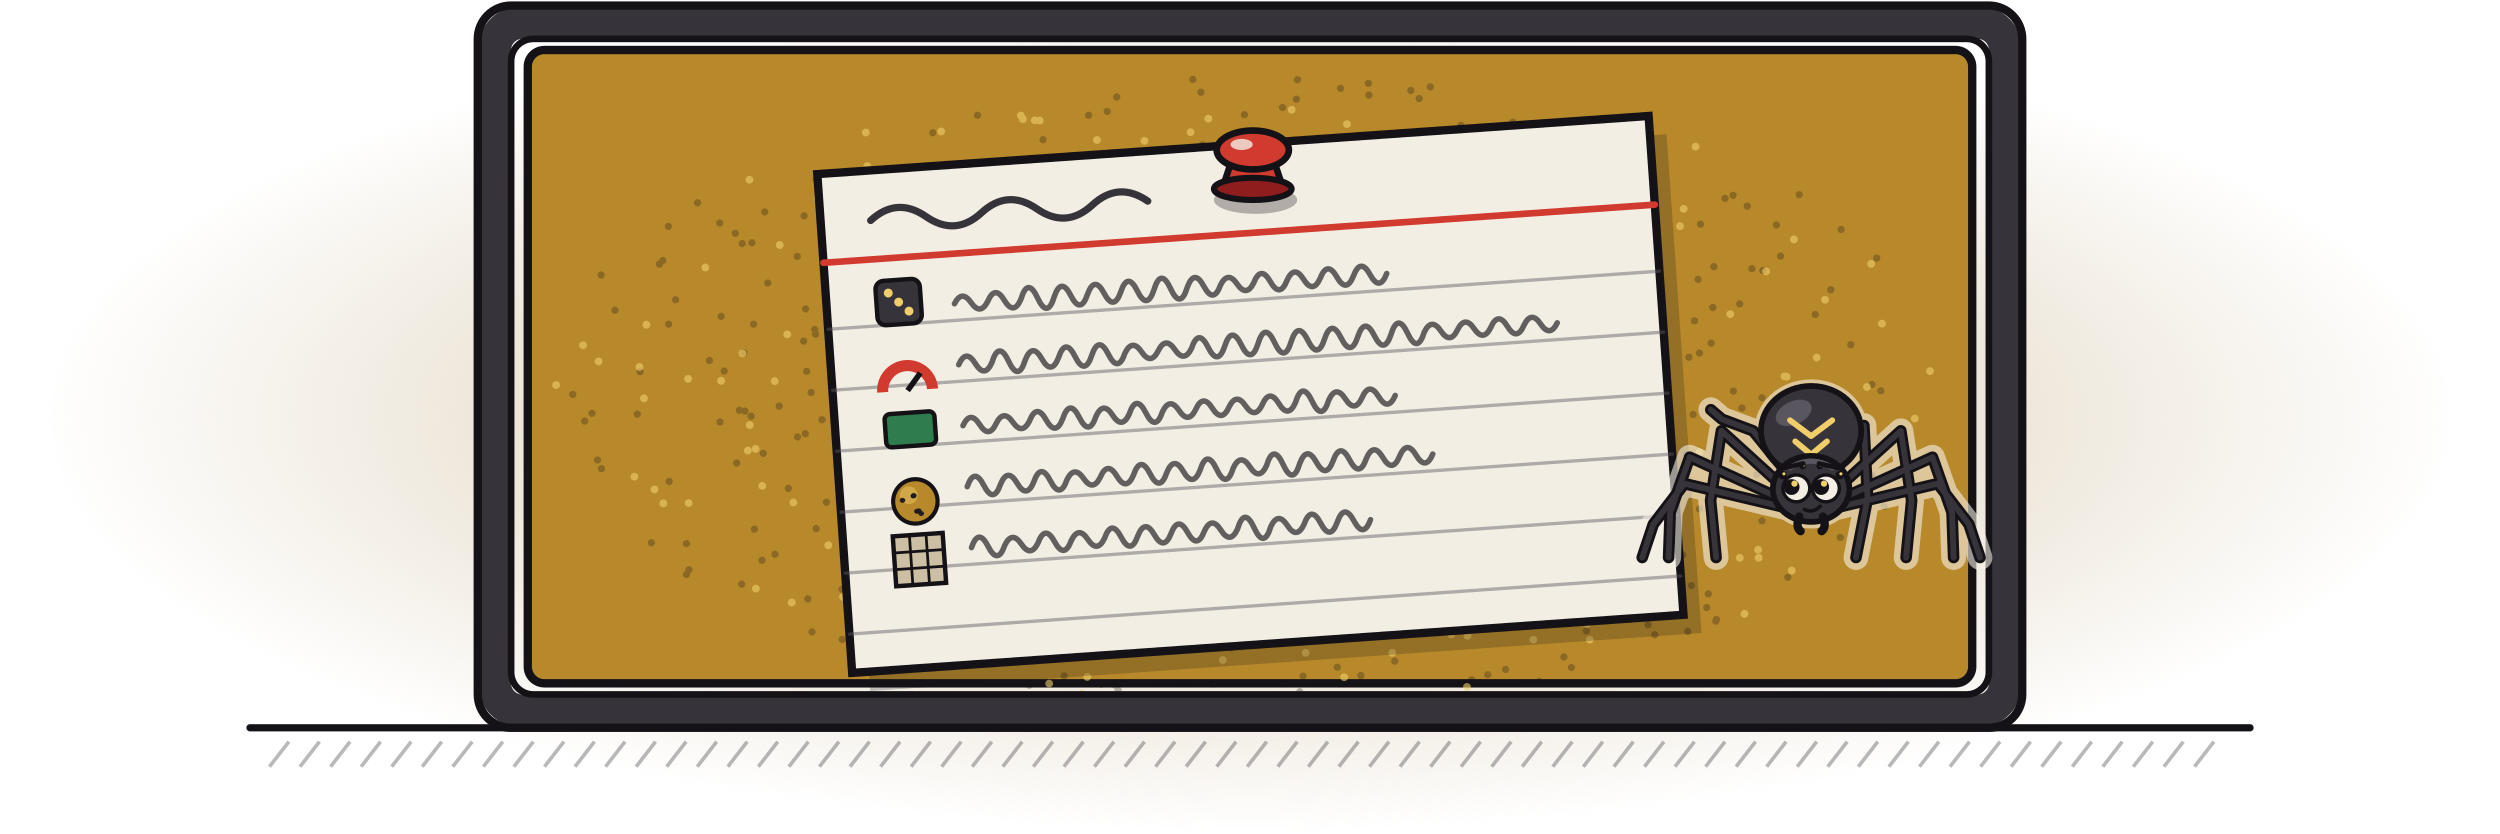
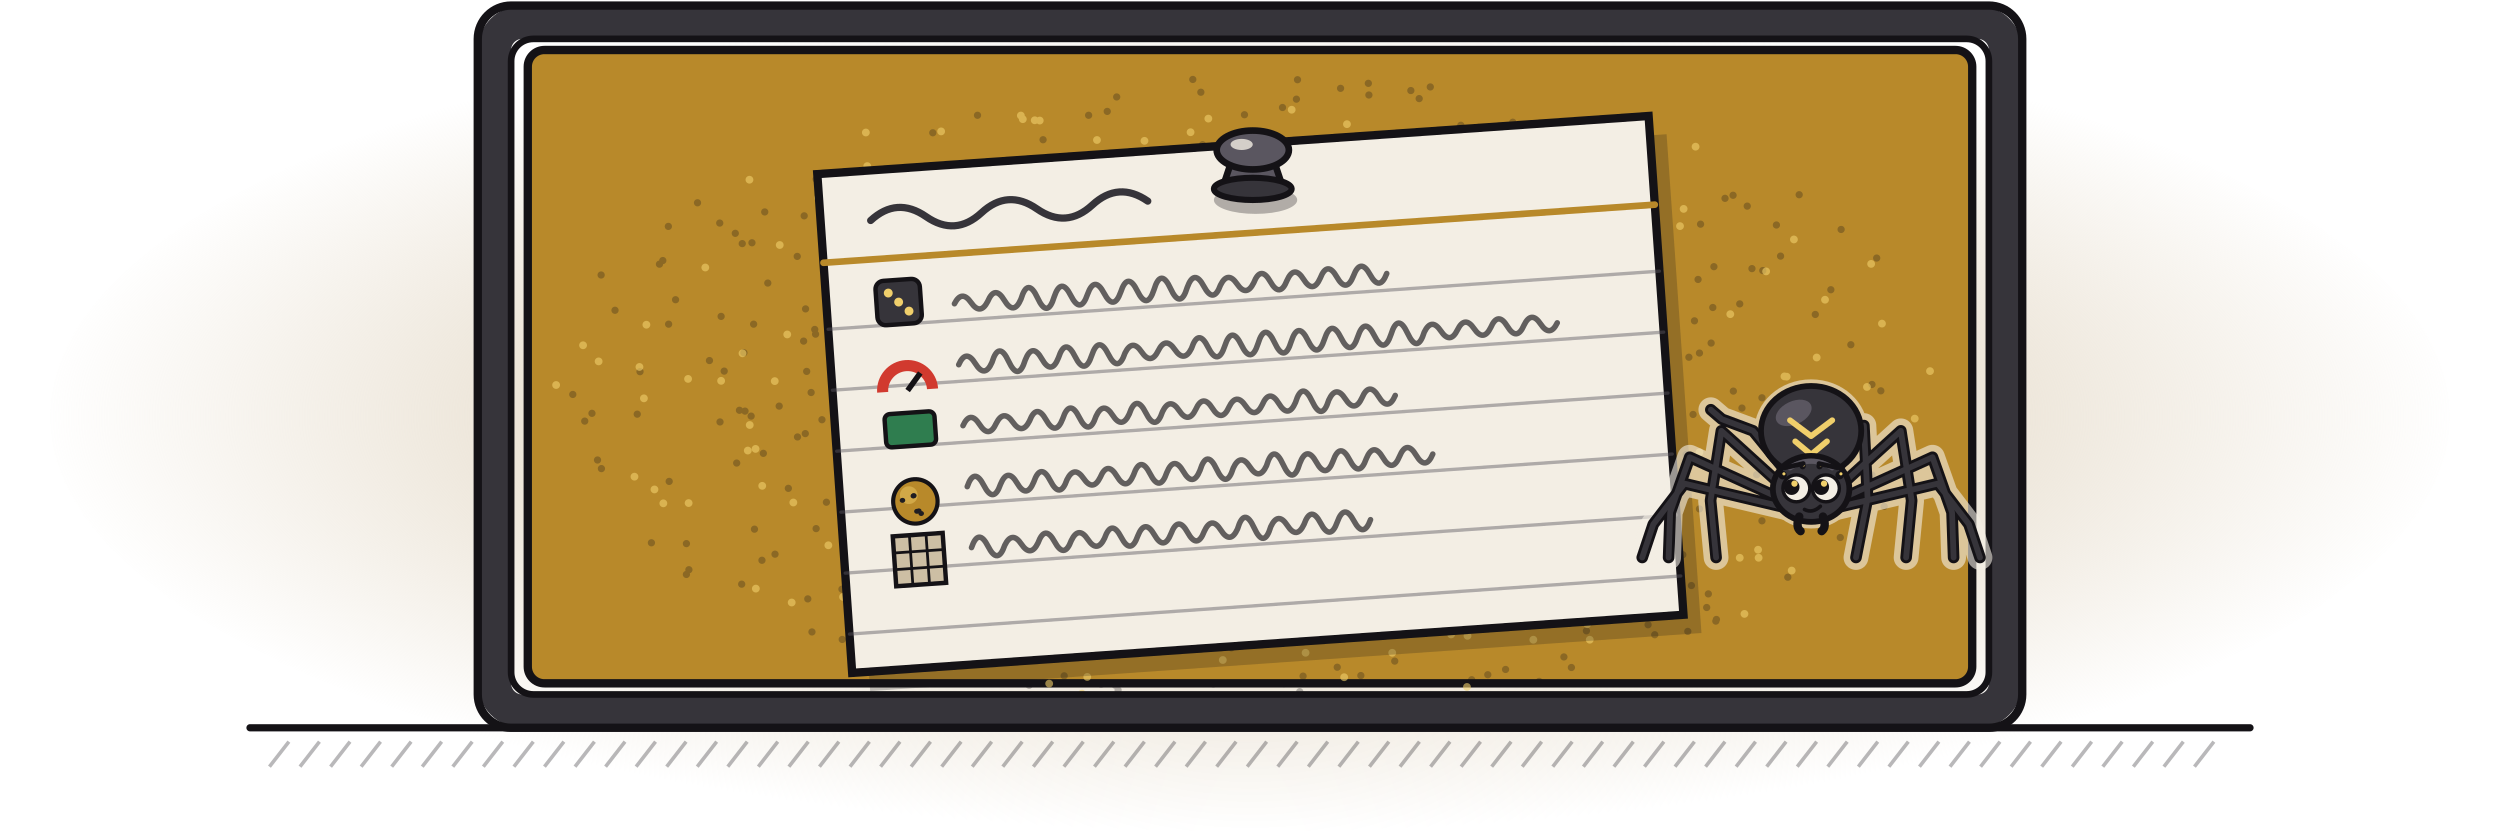
<svg xmlns="http://www.w3.org/2000/svg" viewBox="0 0 900 300" role="img" aria-label="An index card pinned by a thumbtack">
  <defs>
    <radialGradient id="cqr-glow" cx="50%" cy="50%" r="50%">
      <stop offset="0" stop-color="#e6dccb" />
      <stop offset=".6" stop-color="#e6dccb" stop-opacity=".75" />
      <stop offset="1" stop-color="#e6dccb" stop-opacity="0" />
    </radialGradient>
  </defs>
  <ellipse cx="450" cy="150" rx="432" ry="150" fill="url(#cqr-glow)" />
  <path d="M90 262H810" stroke="#141216" stroke-width="2.6" stroke-linecap="round" />
  <path d="M104 267l-7 9M115 267l-7 9M126 267l-7 9M137 267l-7 9M148 267l-7 9M159 267l-7 9M170 267l-7 9M181 267l-7 9M192 267l-7 9M203 267l-7 9M214 267l-7 9M225 267l-7 9M236 267l-7 9M247 267l-7 9M258 267l-7 9M269 267l-7 9M280 267l-7 9M291 267l-7 9M302 267l-7 9M313 267l-7 9M324 267l-7 9M335 267l-7 9M346 267l-7 9M357 267l-7 9M368 267l-7 9M379 267l-7 9M390 267l-7 9M401 267l-7 9M412 267l-7 9M423 267l-7 9M434 267l-7 9M445 267l-7 9M456 267l-7 9M467 267l-7 9M478 267l-7 9M489 267l-7 9M500 267l-7 9M511 267l-7 9M522 267l-7 9M533 267l-7 9M544 267l-7 9M555 267l-7 9M566 267l-7 9M577 267l-7 9M588 267l-7 9M599 267l-7 9M610 267l-7 9M621 267l-7 9M632 267l-7 9M643 267l-7 9M654 267l-7 9M665 267l-7 9M676 267l-7 9M687 267l-7 9M698 267l-7 9M709 267l-7 9M720 267l-7 9M731 267l-7 9M742 267l-7 9M753 267l-7 9M764 267l-7 9M775 267l-7 9M786 267l-7 9M797 267l-7 9" stroke="#141216" stroke-width="1.3" opacity=".3" />
  <rect x="190" y="18" width="520" height="228" rx="6" fill="#b8892a" stroke="#141216" stroke-width="3" />
  <path d="M450.9 200.5h0.01M247.1 195.7h0.01M352.3 183.9h0.01M237.4 95.1h0.01M401.4 216.9h0.01M467.9 73.2h0.01M530 89.1h0.01M221.4 111.7h0.01M466.7 35.7h0.01M469 250.2h0.01M408.8 174.4h0.01M255.4 129.8h0.01M623.9 70.3h0.01M467.1 28.7h0.01M527.4 214.2h0.01M440.6 96.6h0.01M533.3 201h0.01M504.6 159.5h0.01M547.5 95.6h0.01M338.4 88h0.01M316.7 186.3h0.01M548.9 158.7h0.01M541.6 143.2h0.01M529.8 244.7h0.01M530.1 176.7h0.01M268.2 148h0.01M336.9 117.2h0.01M483.5 187.1h0.01M439.9 178.5h0.01M608.9 210.8h0.01M316.8 134.7h0.01M577.6 205.7h0.01M554.1 245.3h0.01M435.3 210.1h0.01M449 79.8h0.01M673.9 171h0.01M569.3 120.6h0.01M488.9 228.3h0.01M391 218.4h0.01M518.6 187.4h0.01M530.5 145.4h0.01M352.9 120.5h0.01M612.2 80.7h0.01M402.5 248.4h0.01M535.6 242.9h0.01M436.9 208.4h0.01M482.6 31.8h0.01M567.5 174.2h0.01M518.2 62.5h0.01M259.6 113.9h0.01M629 74.2h0.01M588.8 222.5h0.01M274.3 201.7h0.01M407.3 120.2h0.01M403.1 157.3h0.01M463.4 113.4h0.01M206.2 142h0.01M455.9 158.8h0.01M370.7 174.6h0.01M525.9 45.1h0.01M566.9 99.3h0.01M634.6 97.4h0.01M587.3 154.8h0.01M553.2 122h0.01M614.4 218.7h0.01M383.1 243.3h0.01M600.8 156.7h0.01M485 179.3h0.01M401.5 246.7h0.01M589.3 72.6h0.01M414.2 233h0.01M585.5 97.7h0.01M558.5 221.5h0.01M590.5 106.1h0.01M565.6 108h0.01M458.1 104.7h0.01M404.1 55.9h0.01M607 163.6h0.01M402 34.9h0.01M426.3 140.8h0.01M489.4 54.7h0.01M346 116.5h0.01M444 108.2h0.01M377.3 165.9h0.01M485.3 217.6h0.01M450.6 100.6h0.01M414.1 219.6h0.01M480.5 76.2h0.01M502.1 238h0.01M532.2 45.9h0.01M476.8 199.2h0.01M605.8 199.7h0.01M656.1 159.2h0.01M492.6 30h0.01M397.8 131.7h0.01M608 128.6h0.01M627.1 146.9h0.01M617.9 223h0.01M290.8 215.6h0.01M616.6 110.7h0.01M576.6 90.4h0.01M436.8 246.2h0.01M678.3 182.3h0.01M564.4 210.8h0.01M365.4 162.3h0.01M448 41.3h0.01M505.4 96.6h0.01M432.9 52.1h0.01M320.1 235.8h0.01M369.4 149.8h0.01M289.5 77.7h0.01M643.6 207.8h0.01M373.2 103.2h0.01M283.8 175.8h0.01M527.6 196.7h0.01M589.2 120.9h0.01M644.4 179.6h0.01M259.1 80.3h0.01M264.7 84h0.01M565.7 240.3h0.01M551.2 190.8h0.01M438.7 157.1h0.01M593.3 224.9h0.01M292 141.3h0.01M511.7 214.6h0.01M331.8 71.1h0.01M396.4 246.3h0.01M503.2 143.9h0.01M648 149.2h0.01M335.6 77.3h0.01M484.6 158.4h0.01M372.4 137.6h0.01M346.2 107h0.01M571.1 227.1h0.01M542 241h0.01M374.3 142.7h0.01M421.4 209.8h0.01M419.6 55.2h0.01M314.3 228.8h0.01M463.8 160.1h0.01M478.4 218.7h0.01M611.8 183.2h0.01M370.5 246.7h0.01M416.6 161.5h0.01M538.1 193h0.01M312.5 80.8h0.01M500.9 182.6h0.01M326.5 66.1h0.01M247.1 206.8h0.01M216.4 99h0.01M270.4 149.8h0.01M525.9 213.8h0.01M303.1 212.1h0.01M592.7 138.1h0.01M259.2 151.9h0.01M275.3 76.3h0.01M509.6 177.4h0.01M429.4 28.6h0.01M408.3 61.3h0.01M519.3 177h0.01M318.2 114.9h0.01M626.3 109.4h0.01M653.5 113.2h0.01M380.6 188.7h0.01M213.1 148.8h0.01M323.1 97.8h0.01M356.2 156.6h0.01M489.3 52.7h0.01M280.5 146.2h0.01M488.3 58h0.01M382.3 164.1h0.01M314.6 171.9h0.01M461.7 38.7h0.01M458.9 87.5h0.01M569.9 95h0.01M596.7 89.2h0.01M375.3 169.1h0.01M581.8 85.1h0.01M609.5 149.2h0.01M271.3 116.7h0.01M675.6 92.9h0.01M398.7 223.4h0.01M328.5 206.1h0.01M400.7 233h0.01M426.4 178.8h0.01M287.1 157.3h0.01M484.1 74.8h0.01M345.8 236.3h0.01M611.3 100.6h0.01M267.8 127h0.01M243.2 107.9h0.01M378.7 115.4h0.01M339.5 235.8h0.01M297.5 180.8h0.01M398.6 40.1h0.01M572.2 207.8h0.01M543.5 107.1h0.01M584.1 62.7h0.01M591.3 64.6h0.01M607.6 227.3h0.01M666.2 159.1h0.01M589.6 196.2h0.01M563 236.5h0.01M641 92.2h0.01M270.7 87.4h0.01M267.2 87.7h0.01M443.3 119.6h0.01M335.8 47.8h0.01M413.2 113.2h0.01M489.9 243.2h0.01M467.8 177.3h0.01M666.3 124.1h0.01M301 77.8h0.01M391.9 41.5h0.01M647.7 70.1h0.01M471.7 223.4h0.01M427 139h0.01M290.4 133.7h0.01M539 105.4h0.01M507.9 32.6h0.01M492.3 52h0.01M429.6 85.8h0.01M492.8 34.2h0.01M616 123.5h0.01M462.2 246.1h0.01M351.9 41.5h0.01M289.3 122.8h0.01M591.1 49.3h0.01M339.3 173.9h0.01M342.5 151.5h0.01M432.3 33.2h0.01M574.9 104.8h0.01M595.7 228.5h0.01M581.4 221.4h0.01M578.7 192.8h0.01M265.2 166.7h0.01M318.8 87.8h0.01M508.1 120.5h0.01M361.7 168.2h0.01M543.1 56.1h0.01M230.4 133.8h0.01M535.8 102.8h0.01M260.7 133.6h0.01M319 134.5h0.01M393.3 97.7h0.01M538.6 126.9h0.01M547.4 138.4h0.01M582.9 135.3h0.01M522.6 115.1h0.01M500.8 217.9h0.01M564.6 66.6h0.01M318.6 191.3h0.01M443.3 233.2h0.01M437.8 158.6h0.01M368.8 104.7h0.01M466.7 141.2h0.01M430.1 141.3h0.01M307 86.2h0.01M478.7 103.9h0.01M377 74.3h0.01M545.8 79.7h0.01M503 208.6h0.01M251.1 73h0.01M429.9 102.6h0.01M349.8 230.2h0.01M276.4 101.9h0.01M579.1 107.8h0.01M635.9 156.4h0.01M611.8 127.1h0.01M409.1 212.8h0.01M473.5 70.4h0.01M514.9 31.3h0.01M443.8 91.8h0.01M322.4 214.5h0.01M581.6 102.8h0.01M588 134.7h0.01M390.1 135.5h0.01M309.4 172h0.01M532.2 55h0.01M493.9 63.1h0.01M290 111.2h0.01M513.6 95.1h0.01M545.5 136.4h0.01M459.6 72.8h0.01M532.2 169.4h0.01M326 153.6h0.01M293.3 118.6h0.01M544.6 44h0.01M289.9 156.1h0.01M367.9 220h0.01M551 206.9h0.01M588.1 167h0.01M407.1 188.7h0.01M548 165.1h0.01M469.1 243.4h0.01M267 210.3h0.01M392.9 209.7h0.01M367.9 226.1h0.01M324.4 128.1h0.01M617 96h0.01M557.7 162.1h0.01M363 110.9h0.01M590 112.7h0.01M467.9 249h0.01M312.8 183.9h0.01M325.2 183.2h0.01M384.2 80.5h0.01M308.4 153.4h0.01M662.8 82.6h0.01M496 58.3h0.01M473 76h0.01M615 213.8h0.01M532.4 93.9h0.01M598.5 136.2h0.01M592.2 68.9h0.01M498.8 57.3h0.01M303.2 230.2h0.01M383.8 66.2h0.01M417.6 216.9h0.01M372.1 94.4h0.01M566.5 89.8h0.01M503.4 202.6h0.01M274.8 163.2h0.01M418.2 68.8h0.01M574.2 195.7h0.01M279 199.5h0.01M392 79.5h0.01M632.4 170.9h0.01M553.8 167.1h0.01M238.6 93.8h0.01M526.9 182.8h0.01M293.8 64.5h0.01M240.7 116.7h0.01M499.7 126.9h0.01M458.5 193.8h0.01M662.5 193.5h0.01M458.3 128.6h0.01M677.1 140.7h0.01M394.1 217.7h0.01M435 173.6h0.01M510.9 35.5h0.01M659.1 104.3h0.01M327.5 128.2h0.01M412.3 68.4h0.01M439.6 142.8h0.01M216.5 168.7h0.01M390 207.4h0.01M337.6 89.7h0.01M416.9 254.7h0.01M381.3 66.3h0.01M500.1 66.4h0.01M671.7 168.5h0.01M347.9 75.1h0.01M532.1 78.6h0.01M539.3 78.9h0.01M321.5 104h0.01M542.3 91.7h0.01M382.7 78.5h0.01M481.4 240.2h0.01M584.8 167.1h0.01M621 71.4h0.01M465.9 68.3h0.01M519.4 215.2h0.01M630.7 96.7h0.01M431.5 181h0.01M240.6 81.5h0.01M430.3 190.2h0.01M229.4 149.1h0.01M266.2 147.7h0.01M271.6 190.5h0.01M346 125h0.01M634.3 143.2h0.01M292.3 227.5h0.01M649.5 164h0.01M673.9 138.4h0.01M293.6 120.3h0.01M584.5 180.8h0.01M409.7 192.1h0.01M303.9 200h0.01M346.2 83.8h0.01M311.8 200.4h0.01M323.6 171.2h0.01M351 232.6h0.01M512.3 69h0.01M610 115.5h0.01M572.5 207h0.01M392.7 57.7h0.01M553.5 89.2h0.01M418.2 154.8h0.01M375.5 50.3h0.01M293.8 190.3h0.01M627 152.6h0.01M462.6 163.9h0.01M287 92.3h0.01M327.2 206h0.01M542.3 45.7h0.01M240.9 173.3h0.01M473.2 170.4h0.01M639.5 81h0.01M560.6 89.9h0.01M438.1 254.1h0.01M617.7 223.6h0.01M234.5 195.4h0.01M215.1 165.6h0.01M634.3 187.5h0.01M210.5 151.6h0.01M357.6 215.7h0.01M538.2 79.4h0.01M624 140.8h0.01M565.7 54.1h0.01M248 205.1h0.01M295.9 151.1h0.01M341.5 156.6h0.01M557.7 183.8h0.01M402 181.7h0.01M525.4 138.3h0.01M491.3 208.3h0.01M510.3 251.5h0.01M331.3 62.6h0.01M665.3 152.7h0.01" stroke="#141216" stroke-width="2.6" stroke-linecap="round" opacity="0.28" />
  <path d="M450.7 209.8h0.01M645 205.4h0.01M500.4 146.6h0.01M672.1 139.3h0.01M511 60h0.01M456.1 156.6h0.01M507.9 89h0.01M468.7 70.8h0.01M645.8 86.2h0.01M232.7 116.9h0.01M653.9 153h0.01M528.3 228.9h0.01M583.9 141.5h0.01M316.7 214.1h0.01M537.2 137h0.01M390.8 196.9h0.01M628 221h0.01M200.2 138.6h0.01M440.8 100h0.01M267.3 127.2h0.01M548.5 188.9h0.01M294.5 71.2h0.01M381.7 111.7h0.01M280.7 88.2h0.01M285.6 180.9h0.01M380.8 74.7h0.01M420.5 127.9h0.01M642.4 135.5h0.01M470 235h0.01M304.4 173.2h0.01M572.3 230.3h0.01M594.1 213.8h0.01M247.7 136.4h0.01M643.2 135.6h0.01M209.9 124.3h0.01M421.6 68.9h0.01M377.7 246.1h0.01M347.8 145.1h0.01M467.8 70.1h0.01M484.2 166.4h0.01M473.5 91.3h0.01M368.2 42.9h0.01M408.7 229.6h0.01M643.9 164.6h0.01M506.7 55.6h0.01M532.2 77.9h0.01M566.3 60.9h0.01M371.7 94.2h0.01M526.3 126.3h0.01M298.2 196.3h0.01M431.4 208.3h0.01M398.5 131.4h0.01M436.6 212.4h0.01M580.3 119.3h0.01M269.8 64.7h0.01M349.2 229.4h0.01M231.8 143.4h0.01M571.4 224.7h0.01M566.5 124.1h0.01M472 164.5h0.01M560.8 63.6h0.01M435 42.7h0.01M372.5 43.3h0.01M552.7 53h0.01M379.1 177.8h0.01M374.9 130.7h0.01M269.9 153h0.01M440.2 237.6h0.01M560.4 85.4h0.01M338.8 47.3h0.01M311 69.9h0.01M367.5 41.6h0.01M303.7 171.9h0.01M395.4 93.5h0.01M528.1 247.3h0.01M283.4 120.4h0.01M409.8 151.3h0.01M475.8 96h0.01M351.5 140.9h0.01M432.1 143.6h0.01M633.1 200.8h0.01M410.4 207.3h0.01M406 253.2h0.01M438.2 151h0.01M524.3 94.3h0.01M492.3 96.9h0.01M345.7 164.3h0.01M350.2 89.6h0.01M546.7 87.4h0.01M521.8 90.5h0.01M467.6 190.2h0.01M412.7 142.3h0.01M274.4 174.9h0.01M504.2 190.5h0.01M521.8 222.6h0.01M677.5 116.5h0.01M610.4 52.8h0.01M215.5 130.1h0.01M272 161.6h0.01M397.2 137.6h0.01M560.6 57.7h0.01M587.9 175h0.01M450.9 114.7h0.01M414.3 205h0.01M228.4 171.6h0.01M405.8 197.3h0.01M606.1 75.2h0.01M373.3 91.3h0.01M428.6 47.6h0.01M364.9 116.7h0.01M567.9 57h0.01M428.6 112.1h0.01M465 39.5h0.01M576 178.4h0.01M309.9 166.2h0.01M546 87.1h0.01M389.4 181.8h0.01M370.1 85.1h0.01M278.9 137.2h0.01M253.9 96.3h0.01M447.8 202.7h0.01M374.3 43.4h0.01M358.1 64.8h0.01M568.1 126.6h0.01M547.1 144.9h0.01M483.9 243.8h0.01M421.3 115h0.01M381.5 86.2h0.01M414.7 200.9h0.01M635.8 97.7h0.01M405.7 250.8h0.01M311.7 47.7h0.01M484.9 44.7h0.01M436.7 219.1h0.01M412 50.7h0.01M559.4 208.5h0.01M428.7 106h0.01M363.7 65h0.01M424.5 95.6h0.01M318.3 100.2h0.01M604.8 81.4h0.01M554.2 45.7h0.01M677.5 161.4h0.01M402 94h0.01M324.6 228.2h0.01M673.6 95h0.01M418.3 107.6h0.01M331.2 157.7h0.01M247.9 181.1h0.01M478.6 154.7h0.01M297.3 107.9h0.01M269.2 162.2h0.01M312.2 59.8h0.01M597.4 97.3h0.01M471.7 84.4h0.01M654 128.7h0.01M514.5 97.7h0.01M321.5 81.9h0.01M337.7 169.9h0.01M397.4 207.2h0.01M522.4 228.4h0.01M611.8 162.8h0.01M694.8 133.6h0.01M545.8 163.4h0.01M259.6 137.1h0.01M689.3 150.7h0.01M303.5 214.9h0.01M394.9 50.4h0.01M389.5 249.7h0.01M626.3 200.8h0.01M391.4 243.7h0.01M537.2 73h0.01M425.7 222.5h0.01M285 216.9h0.01M333 152.5h0.01M568 90.5h0.01M342.8 137.1h0.01M501.2 235h0.01M463.2 155.2h0.01M390.2 112.8h0.01M655.2 184h0.01M552 230.3h0.01M359.4 118.9h0.01M569.6 71.2h0.01M441.2 201.3h0.01M657 107.9h0.01M402 209.6h0.01M578.4 204.2h0.01M238.8 181.2h0.01M330.8 213.9h0.01M622.9 113.1h0.01M230.2 132.1h0.01M310.1 225.3h0.01M325.3 187.9h0.01M503.5 122.1h0.01M235.6 176.2h0.01M632.9 197.9h0.01M272.1 211.9h0.01M467.8 102.6h0.01M403.5 110.2h0.01" stroke="#f0cf6b" stroke-width="2.8" stroke-linecap="round" opacity="0.6" />
  <rect x="178" y="8" width="544" height="248" rx="10" fill="none" stroke="#36343a" stroke-width="12" />
  <rect x="172" y="2" width="556" height="260" rx="12" fill="none" stroke="#141216" stroke-width="3" />
  <rect x="184" y="14" width="532" height="236" rx="8" fill="none" stroke="#141216" stroke-width="2.4" />
  <g transform="rotate(-4 450 140)">
    <rect x="300" y="52" width="300" height="180" fill="#141216" opacity=".22" transform="translate(6 7)" />
    <rect x="300" y="52" width="300" height="180" fill="#f3eee4" stroke="#141216" stroke-width="3" />
-     <path d="M300 84H600" stroke="#d13a2f" stroke-width="2.4" fill="none" stroke-linecap="round" stroke-linejoin="round" />
+     <path d="M300 84H600" stroke="#b8892a" stroke-width="2.4" fill="none" stroke-linecap="round" stroke-linejoin="round" />
    <path d="M300 108H600M300 130H600M300 152H600M300 174H600M300 196H600M300 218H600" stroke="#5a5660" stroke-width="1.2" fill="none" stroke-linecap="round" stroke-linejoin="round" opacity=".45" />
    <rect x="318" y="92" width="16" height="16" rx="3" fill="#36343a" stroke="#141216" stroke-width="1.6" />
    <circle cx="322.5" cy="96.5" r="1.6" fill="#f0cf6b" />
    <circle cx="329.5" cy="103.5" r="1.6" fill="#f0cf6b" />
    <circle cx="326" cy="100" r="1.6" fill="#f0cf6b" />
    <path d="M318 132a9 9 0 0 1 18 0" stroke="#d13a2f" stroke-width="4" fill="none" />
    <path d="M327 132l5 -6" stroke="#141216" stroke-width="2" />
    <rect x="318" y="140" width="18" height="12" rx="2" fill="#2f7d4f" stroke="#141216" stroke-width="1.6" />
    <circle cx="327" cy="172" r="8" fill="#b8892a" stroke="#141216" stroke-width="1.5" />
    <circle cx="324.8" cy="169.6" r="3.2" fill="#f0cf6b" opacity=".45" />
    <ellipse cx="327.3" cy="175.6" rx="1" ry="0.9" fill="#1f1d22" />
    <ellipse cx="328.8" cy="176.5" rx="1" ry="0.9" fill="#1f1d22" />
    <ellipse cx="326.6" cy="169.9" rx="1" ry="0.9" fill="#1f1d22" />
    <ellipse cx="328" cy="175.5" rx="1" ry="0.9" fill="#1f1d22" />
    <ellipse cx="322.4" cy="171.3" rx="1" ry="0.9" fill="#1f1d22" />
    <ellipse cx="326.4" cy="170" rx="1" ry="0.9" fill="#1f1d22" />
    <rect x="318" y="184" width="18" height="18" fill="#cdbfa4" stroke="#141216" stroke-width="1.6" />
    <path d="M318 190h18M318 196h18M324 184v18M330 184v18" stroke="#141216" stroke-width="1" />
    <path d="M346 102q3 -5.013 6 0t6 0q3 -5.892 6 0t6 0q3 -7.892 6 0t6 0q3 -7.147 6 0t6 0q3 -6.81 6 0t6 0q3 -7.376 6 0t6 0q3 -7.908 6 0t6 0q3 -6.732 6 0t6 0q3 -5.124 6 0t6 0q3 -6.28 6 0t6 0q3 -5.648 6 0t6 0q3 -6.286 6 0t6 0q3 -6.499 6 0t6 0" stroke="#141216" stroke-width="2" fill="none" stroke-linecap="round" stroke-linejoin="round" opacity=".65" />
    <path d="M346 124q3 -5.731 6 0t6 0q3 -7.799 6 0t6 0q3 -6.3 6 0t6 0q3 -7.318 6 0t6 0q3 -7.217 6 0t6 0q3 -5.161 6 0t6 0q3 -5.133 6 0t6 0q3 -7.287 6 0t6 0q3 -7.463 6 0t6 0q3 -7.855 6 0t6 0q3 -7.4 6 0t6 0q3 -7.335 6 0t6 0q3 -7.247 6 0t6 0q3 -7.796 6 0t6 0q3 -5.216 6 0t6 0q3 -5.132 6 0t6 0q3 -5.789 6 0t6 0q3 -5.232 6 0t6 0" stroke="#141216" stroke-width="2" fill="none" stroke-linecap="round" stroke-linejoin="round" opacity=".65" />
    <path d="M346 146q3 -5.511 6 0t6 0q3 -5.022 6 0t6 0q3 -6.386 6 0t6 0q3 -7.245 6 0t6 0q3 -5.493 6 0t6 0q3 -7.211 6 0t6 0q3 -5.256 6 0t6 0q3 -5.607 6 0t6 0q3 -5.216 6 0t6 0q3 -5.805 6 0t6 0q3 -7.741 6 0t6 0q3 -5.472 6 0t6 0q3 -5.813 6 0t6 0" stroke="#141216" stroke-width="2" fill="none" stroke-linecap="round" stroke-linejoin="round" opacity=".65" />
    <path d="M346 168q3 -7.032 6 0t6 0q3 -6.051 6 0t6 0q3 -7.031 6 0t6 0q3 -5.114 6 0t6 0q3 -5.912 6 0t6 0q3 -7.107 6 0t6 0q3 -6.142 6 0t6 0q3 -7.712 6 0t6 0q3 -5.42 6 0t6 0q3 -7.995 6 0t6 0q3 -6.452 6 0t6 0q3 -6.942 6 0t6 0q3 -6.016 6 0t6 0q3 -5.956 6 0t6 0" stroke="#141216" stroke-width="2" fill="none" stroke-linecap="round" stroke-linejoin="round" opacity=".65" />
    <path d="M346 190q3 -7.095 6 0t6 0q3 -5.199 6 0t6 0q3 -6.623 6 0t6 0q3 -5.294 6 0t6 0q3 -6.908 6 0t6 0q3 -6.236 6 0t6 0q3 -6.498 6 0t6 0q3 -5.535 6 0t6 0q3 -7.991 6 0t6 0q3 -5.414 6 0t6 0q3 -6.868 6 0t6 0q3 -6.769 6 0t6 0" stroke="#141216" stroke-width="2" fill="none" stroke-linecap="round" stroke-linejoin="round" opacity=".65" />
    <path d="M318 70q10 -8 20 0t20 0 20 0 20 0 20 0" stroke="#36343a" stroke-width="2.6" fill="none" stroke-linecap="round" stroke-linejoin="round" />
  </g>
  <ellipse cx="452" cy="72" rx="15" ry="5" fill="#141216" opacity=".3" />
-   <path d="M444 56h14l4 12h-22z" fill="#d13a2f" stroke="#141216" stroke-width="2.4" stroke-linejoin="round" />
-   <ellipse cx="451" cy="54" rx="13" ry="7" fill="#d13a2f" stroke="#141216" stroke-width="2.4" />
+   <path d="M444 56h14l4 12h-22z" fill="#5a5660" stroke="#141216" stroke-width="2.4" stroke-linejoin="round" />
+   <ellipse cx="451" cy="54" rx="13" ry="7" fill="#5a5660" stroke="#141216" stroke-width="2.4" />
  <ellipse cx="447" cy="52" rx="4" ry="2" fill="#f3eee4" opacity=".8" />
-   <ellipse cx="451" cy="68" rx="14" ry="4" fill="#8f1d1d" stroke="#141216" stroke-width="2.2" />
+   <ellipse cx="451" cy="68" rx="14" ry="4" fill="#36343a" stroke="#141216" stroke-width="2.2" />
  <g transform="translate(652 176) scale(0.95 0.95)">
    <g opacity="0.6" stroke="#f3eee4" fill="#f3eee4" stroke-linecap="round" stroke-linejoin="round">
      <path d="M9 -6L20 -24L21.4 3.5L17 26M12 -2L34 -22L38.1 4.4L36 26M13 3L46 -12L53.4 8.9L54 26M10 7L48 -2L59.8 13.4L64 26M-9 -6L-22 -22L-33.8 -26.4L-38 -30M-12 -2L-34 -22L-38.1 4.4L-36 26M-13 3L-46 -12L-53.4 8.9L-54 26M-10 7L-48 -2L-59.8 13.4L-64 26" stroke-width="9.4" fill="none" />
      <ellipse cx="0" cy="-22" rx="21.5" ry="19.5" stroke-width="0" />
      <ellipse cx="0" cy="0" rx="17" ry="15" stroke-width="0" />
    </g>
    <path d="M9 -6L20 -24L21.4 3.5L17 26M12 -2L34 -22L38.1 4.4L36 26M13 3L46 -12L53.4 8.9L54 26M10 7L48 -2L59.8 13.4L64 26M-9 -6L-22 -22L-33.8 -26.4L-38 -30M-12 -2L-34 -22L-38.1 4.4L-36 26M-13 3L-46 -12L-53.4 8.9L-54 26M-10 7L-48 -2L-59.8 13.4L-64 26" stroke="#141216" stroke-width="4.4" fill="none" stroke-linecap="round" stroke-linejoin="round" />
    <path d="M9 -6L20 -24L21.4 3.5L17 26M12 -2L34 -22L38.1 4.4L36 26M13 3L46 -12L53.4 8.9L54 26M10 7L48 -2L59.8 13.4L64 26M-9 -6L-22 -22L-33.8 -26.4L-38 -30M-12 -2L-34 -22L-38.1 4.4L-36 26M-13 3L-46 -12L-53.4 8.9L-54 26M-10 7L-48 -2L-59.8 13.4L-64 26" stroke="#36343a" stroke-width="2.2" fill="none" stroke-linecap="round" stroke-linejoin="round" />
    <ellipse cx="0" cy="-22" rx="19" ry="17" fill="#36343a" stroke="#141216" stroke-width="2.2" />
    <ellipse cx="-6.6" cy="-28.8" rx="7.2" ry="4.4" fill="#5a5660" transform="rotate(-25 -6.6 -28.8)" />
    <path d="M-8 -26l8 6 8-6M-6 -18l6 5 6-5" stroke="#f0cf6b" stroke-width="2.2" fill="none" stroke-linecap="round" stroke-linejoin="round" />
    <ellipse cx="0" cy="0" rx="14.5" ry="12.5" fill="#36343a" stroke="#141216" stroke-width="2.2" />
    <path d="M-8 -8q8 -5 16 0" stroke="#5a5660" stroke-width="2" fill="none" stroke-linecap="round" />
    <path d="M-4.5 10.5q-1.5 4 0.5 5.5M4.5 10.5q1.5 4 -0.5 5.5" stroke="#141216" stroke-width="3.2" fill="none" stroke-linecap="round" />
    <circle cx="-10.8" cy="-5.2" r="1.6" fill="#141216" />
    <circle cx="-10.3" cy="-5.7" r="0.6" fill="#f0cf6b" />
    <circle cx="10.8" cy="-5.2" r="1.6" fill="#141216" />
    <circle cx="11.3" cy="-5.7" r="0.6" fill="#f0cf6b" />
    <circle cx="-3.2" cy="-8.6" r="1.2" fill="#141216" />
    <circle cx="-2.8" cy="-9" r="0.5" fill="#f0cf6b" />
    <circle cx="3.2" cy="-8.6" r="1.2" fill="#141216" />
    <circle cx="3.6" cy="-9" r="0.5" fill="#f0cf6b" />
    <circle cx="-5.6" cy="-0.2" r="5.1" fill="#f3eee4" stroke="#141216" stroke-width="1.3" />
    <circle cx="-7.4" cy="-0.7" r="3" fill="#141216" />
    <circle cx="-6.3" cy="-2" r="1.2" fill="#f0cf6b" />
    <circle cx="5.6" cy="-0.2" r="5.1" fill="#f3eee4" stroke="#141216" stroke-width="1.3" />
    <circle cx="3.8" cy="-0.7" r="3" fill="#141216" />
    <circle cx="4.9" cy="-2" r="1.2" fill="#f0cf6b" />
    <path d="M-10 -8l7 -1.6M10 -8l-7 -1.6" stroke="#141216" stroke-width="1.8" stroke-linecap="round" />
    <path d="M-2.5 7.8q3 1.6 6-1.2" stroke="#141216" stroke-width="1.4" fill="none" stroke-linecap="round" />
  </g>
</svg>
